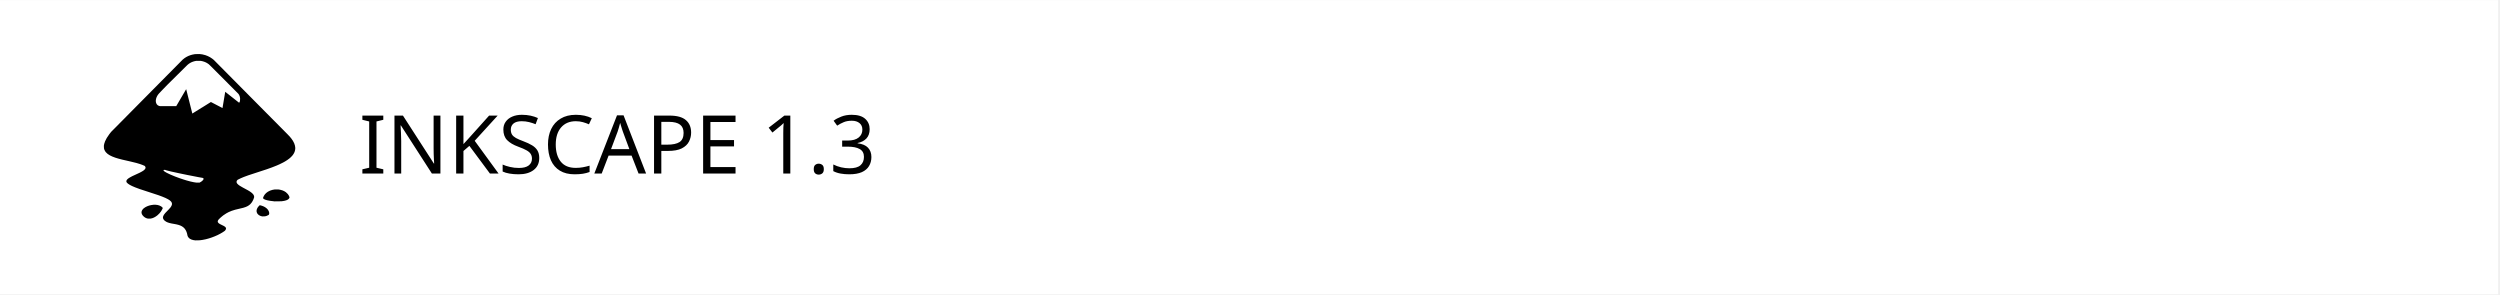
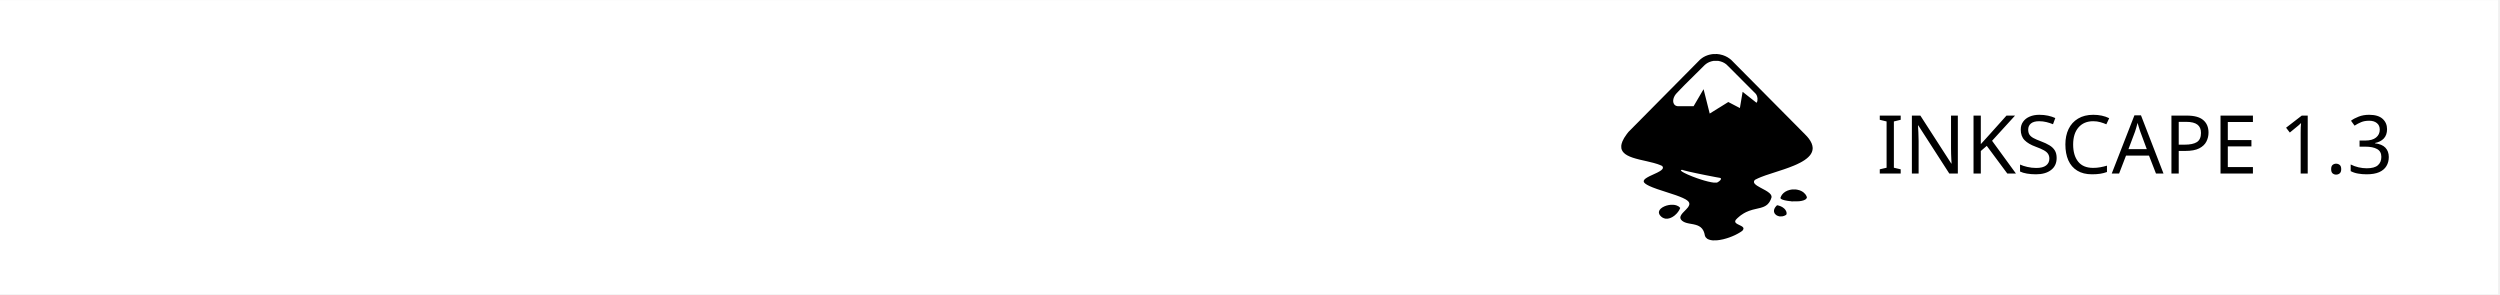
<svg xmlns="http://www.w3.org/2000/svg" width="493" height="58" id="svg2" version="1.1">
  <defs id="defs4" />
  <g id="layer1" transform="translate(0,-994.3622)">
    <rect style="fill:#ffffff;fill-opacity:1;stroke:none" id="rect2830" width="493" height="58" x="-0.367" y="994.391" />
-     <path style="fill:#000000;stroke-width:0.02" d="M 38.336,1041.737 38.135,1041.708 37.952,1041.657 37.768,1041.606 37.598,1041.524 37.428,1041.442 37.272,1041.29 37.117,1041.138 37.053,1041.008 36.99,1040.878 36.929,1040.613 36.869,1040.348 36.815,1040.194 36.762,1040.04 36.693,1039.896 36.624,1039.753 36.52,1039.598 36.415,1039.444 36.271,1039.303 36.126,1039.161 35.986,1039.069 35.847,1038.977 35.705,1038.907 35.563,1038.837 35.384,1038.774 35.204,1038.711 34.969,1038.653 34.734,1038.595 34.279,1038.512 33.824,1038.43 33.612,1038.381 33.4,1038.332 33.238,1038.279 33.076,1038.226 32.945,1038.168 32.814,1038.11 32.649,1038.002 32.484,1037.893 32.377,1037.778 32.271,1037.664 32.215,1037.547 32.159,1037.431 32.146,1037.334 32.132,1037.237 32.156,1037.121 32.179,1037.005 32.248,1036.865 32.318,1036.725 32.448,1036.553 32.579,1036.381 32.939,1036.008 33.298,1035.635 33.473,1035.435 33.647,1035.234 33.727,1035.102 33.808,1034.969 33.85,1034.856 33.893,1034.743 33.906,1034.645 33.919,1034.547 33.886,1034.419 33.853,1034.292 33.791,1034.197 33.73,1034.102 33.605,1033.988 33.48,1033.874 33.311,1033.765 33.142,1033.656 32.877,1033.523 32.611,1033.389 32.31,1033.265 32.01,1033.14 31.633,1032.999 31.256,1032.859 29.415,1032.255 27.575,1031.651 27.13,1031.486 26.685,1031.321 26.362,1031.183 26.038,1031.045 25.805,1030.925 25.573,1030.804 25.401,1030.692 25.229,1030.579 25.105,1030.457 24.981,1030.334 24.946,1030.231 24.911,1030.127 24.925,1030.053 24.939,1029.979 24.992,1029.883 25.045,1029.787 25.167,1029.675 25.289,1029.563 25.451,1029.459 25.613,1029.355 25.837,1029.234 26.061,1029.112 26.811,1028.764 27.561,1028.416 27.791,1028.292 28.02,1028.167 28.189,1028.057 28.358,1027.946 28.479,1027.829 28.599,1027.711 28.648,1027.608 28.697,1027.505 28.697,1027.429 28.697,1027.353 28.666,1027.28 28.635,1027.207 28.586,1027.143 28.537,1027.079 28.319,1026.985 28.101,1026.891 27.861,1026.803 27.622,1026.715 27.254,1026.605 26.887,1026.495 26.24,1026.337 25.593,1026.18 24.841,1026.008 24.089,1025.836 23.716,1025.738 23.344,1025.64 23.042,1025.548 22.741,1025.456 22.448,1025.345 22.155,1025.235 21.909,1025.116 21.663,1024.997 21.45,1024.86 21.236,1024.723 21.061,1024.557 20.886,1024.391 20.798,1024.27 20.71,1024.148 20.639,1024 20.568,1023.852 20.536,1023.732 20.503,1023.613 20.492,1023.363 20.482,1023.114 20.515,1022.924 20.549,1022.735 20.633,1022.485 20.716,1022.236 20.884,1021.904 21.052,1021.573 21.314,1021.186 21.576,1020.799 21.749,1020.579 21.923,1020.36 28.974,1013.238 36.026,1006.117 36.209,1005.971 36.393,1005.826 36.565,1005.715 36.738,1005.604 36.936,1005.504 37.133,1005.403 37.339,1005.324 37.545,1005.245 37.727,1005.193 37.909,1005.141 38.182,1005.089 38.455,1005.037 38.902,1005.027 39.349,1005.017 39.62,1005.051 39.891,1005.085 40.198,1005.162 40.505,1005.239 40.74,1005.33 40.976,1005.42 41.194,1005.531 41.413,1005.641 41.623,1005.779 41.832,1005.917 41.993,1006.043 42.153,1006.169 49.411,1013.49 56.67,1020.81 56.903,1021.053 57.137,1021.297 57.308,1021.507 57.479,1021.716 57.632,1021.943 57.784,1022.169 57.901,1022.399 58.019,1022.628 58.091,1022.851 58.164,1023.073 58.194,1023.273 58.224,1023.472 58.224,1023.586 58.224,1023.699 58.202,1023.853 58.181,1024.007 58.131,1024.176 58.081,1024.346 57.989,1024.527 57.897,1024.708 57.796,1024.852 57.696,1024.995 57.54,1025.163 57.385,1025.331 57.233,1025.466 57.081,1025.602 56.859,1025.766 56.636,1025.931 56.414,1026.07 56.192,1026.209 56.004,1026.313 55.817,1026.417 55.472,1026.587 55.126,1026.758 54.83,1026.888 54.533,1027.018 54.058,1027.205 53.583,1027.391 53.097,1027.565 52.612,1027.738 50.772,1028.341 48.931,1028.945 48.489,1029.109 48.047,1029.272 47.761,1029.393 47.475,1029.514 47.183,1029.656 46.89,1029.799 46.812,1029.876 46.733,1029.953 46.695,1030.036 46.657,1030.119 46.657,1030.23 46.656,1030.341 46.708,1030.444 46.76,1030.546 46.875,1030.663 46.99,1030.779 47.131,1030.883 47.273,1030.986 47.576,1031.164 47.88,1031.341 48.395,1031.62 48.911,1031.898 49.102,1032.015 49.294,1032.132 49.49,1032.278 49.685,1032.423 49.819,1032.566 49.953,1032.709 50.026,1032.854 50.099,1032.999 50.109,1033.126 50.119,1033.253 50.047,1033.467 49.974,1033.68 49.873,1033.881 49.771,1034.082 49.697,1034.196 49.624,1034.31 49.488,1034.47 49.352,1034.63 49.212,1034.742 49.073,1034.854 48.952,1034.93 48.832,1035.006 48.649,1035.091 48.466,1035.176 48.222,1035.256 47.978,1035.336 47.555,1035.437 47.131,1035.539 46.747,1035.631 46.363,1035.723 46.019,1035.832 45.675,1035.942 45.376,1036.068 45.076,1036.195 44.85,1036.317 44.624,1036.439 44.34,1036.626 44.057,1036.812 43.916,1036.924 43.774,1037.037 43.58,1037.205 43.386,1037.373 43.234,1037.53 43.081,1037.688 43.026,1037.781 42.971,1037.874 42.952,1037.958 42.932,1038.042 42.957,1038.127 42.981,1038.212 43.06,1038.301 43.138,1038.39 43.264,1038.472 43.39,1038.554 43.769,1038.742 44.148,1038.929 44.267,1039.008 44.386,1039.088 44.457,1039.168 44.528,1039.249 44.552,1039.336 44.577,1039.424 44.562,1039.489 44.548,1039.556 44.501,1039.646 44.455,1039.736 44.383,1039.819 44.31,1039.901 44.103,1040.04 43.895,1040.179 43.67,1040.31 43.444,1040.442 43.174,1040.582 42.904,1040.721 42.621,1040.845 42.338,1040.969 42.057,1041.077 41.776,1041.185 41.503,1041.276 41.23,1041.365 40.904,1041.455 40.578,1041.544 40.235,1041.612 39.891,1041.679 39.638,1041.712 39.385,1041.745 38.961,1041.755 38.536,1041.765 38.335,1041.736 Z M 39.457,1030.313 39.548,1030.266 39.669,1030.186 39.79,1030.106 39.919,1029.985 40.047,1029.864 40.097,1029.766 40.148,1029.668 40.135,1029.603 40.123,1029.538 40.088,1029.507 40.053,1029.476 40.001,1029.457 39.948,1029.438 39.536,1029.365 39.123,1029.292 38.051,1029.082 36.979,1028.873 36.16,1028.704 35.341,1028.534 34.562,1028.364 33.784,1028.194 33.316,1028.077 32.848,1027.96 32.689,1027.907 32.53,1027.854 32.411,1027.864 32.292,1027.874 32.266,1027.908 32.241,1027.942 32.251,1027.982 32.262,1028.022 32.363,1028.109 32.463,1028.196 32.672,1028.319 32.881,1028.442 33.252,1028.619 33.622,1028.795 34.082,1028.986 34.542,1029.177 34.982,1029.34 35.422,1029.503 35.834,1029.64 36.245,1029.778 36.531,1029.866 36.817,1029.954 37.191,1030.054 37.566,1030.155 37.889,1030.225 38.213,1030.295 38.476,1030.335 38.739,1030.375 H 39.052 39.366 Z M 39.815,1015.585 41.579,1014.484 H 41.591 41.602 L 42.735,1015.075 43.869,1015.665 43.875,1015.655 43.881,1015.645 44.146,1014.067 44.41,1012.49 V 1012.476 1012.462 L 45.779,1013.542 47.148,1014.623 47.195,1014.565 47.241,1014.507 47.284,1014.388 47.327,1014.268 47.337,1014.008 47.347,1013.749 47.313,1013.57 47.279,1013.39 47.22,1013.24 47.161,1013.09 47.082,1012.973 47.002,1012.855 44.296,1010.142 41.59,1007.429 41.377,1007.226 41.164,1007.023 40.982,1006.901 40.8,1006.779 40.611,1006.686 40.422,1006.592 40.213,1006.523 40.004,1006.454 39.806,1006.41 39.607,1006.366 H 39.142 38.677 L 38.472,1006.41 38.266,1006.454 38.059,1006.525 37.851,1006.596 37.688,1006.677 37.524,1006.758 37.383,1006.848 37.241,1006.939 37.099,1007.054 36.958,1007.169 34.985,1009.121 33.013,1011.074 32.557,1011.543 32.101,1012.012 31.748,1012.383 31.395,1012.754 31.302,1012.862 31.209,1012.97 31.114,1013.11 31.019,1013.25 30.942,1013.409 30.865,1013.569 30.814,1013.729 30.763,1013.888 30.74,1014.078 30.717,1014.267 30.739,1014.417 30.76,1014.567 30.783,1014.637 30.805,1014.707 30.863,1014.82 30.92,1014.934 31.022,1015.034 31.123,1015.134 31.249,1015.193 31.376,1015.252 31.483,1015.274 31.59,1015.296 H 33.172 34.753 L 35.722,1013.639 36.691,1011.983 36.705,1011.973 36.719,1011.963 37.28,1014.192 37.842,1016.422 37.883,1016.587 37.924,1016.752 37.987,1016.715 38.05,1016.678 39.814,1015.577 Z M 29.049,1037.438 28.905,1037.403 28.756,1037.333 28.607,1037.263 28.481,1037.169 28.355,1037.075 28.231,1036.941 28.108,1036.808 28.04,1036.688 27.971,1036.568 27.94,1036.449 27.909,1036.33 27.909,1036.239 27.909,1036.149 27.936,1036.049 27.963,1035.949 28.016,1035.846 28.07,1035.743 28.17,1035.624 28.271,1035.504 28.446,1035.375 28.621,1035.245 28.816,1035.145 29.011,1035.045 29.208,1034.973 29.405,1034.901 29.612,1034.851 29.82,1034.801 30.048,1034.771 30.277,1034.742 H 30.493 30.71 L 30.892,1034.764 31.074,1034.786 31.246,1034.834 31.418,1034.882 31.606,1034.975 31.794,1035.067 31.946,1035.208 32.099,1035.348 32.087,1035.405 32.076,1035.461 31.983,1035.644 31.89,1035.827 31.798,1035.968 31.706,1036.109 31.579,1036.268 31.452,1036.428 31.253,1036.619 31.054,1036.809 30.963,1036.88 30.872,1036.951 30.72,1037.051 30.568,1037.151 30.417,1037.227 30.265,1037.302 30.134,1037.351 30.002,1037.4 29.83,1037.438 29.658,1037.476 H 29.426 29.193 L 29.049,1037.441 Z M 51.611,1037.009 51.5,1036.983 51.419,1036.957 51.338,1036.931 51.197,1036.859 51.055,1036.787 50.922,1036.663 50.788,1036.538 50.726,1036.423 50.664,1036.308 50.632,1036.2 50.6,1036.091 V 1035.959 1035.828 L 50.631,1035.709 50.662,1035.59 50.722,1035.462 50.783,1035.334 50.856,1035.232 50.93,1035.131 51.037,1035.01 51.144,1034.889 51.194,1034.862 51.244,1034.835 51.392,1034.87 51.54,1034.905 51.712,1034.964 51.884,1035.023 52.046,1035.103 52.208,1035.183 52.299,1035.244 52.39,1035.304 52.518,1035.405 52.647,1035.507 52.757,1035.637 52.867,1035.766 52.957,1035.946 53.047,1036.126 53.071,1036.27 53.096,1036.415 53.071,1036.53 53.047,1036.645 53.011,1036.695 52.975,1036.745 52.784,1036.839 52.592,1036.932 52.43,1036.976 52.268,1037.018 51.995,1037.028 51.722,1037.039 Z M 53.947,1034.042 53.745,1034.025 53.492,1033.993 53.239,1033.961 52.982,1033.912 52.724,1033.863 52.517,1033.802 52.309,1033.741 52.167,1033.674 52.026,1033.607 51.961,1033.544 51.896,1033.481 51.884,1033.442 51.871,1033.403 51.906,1033.299 51.94,1033.194 52.011,1033.055 52.082,1032.915 52.161,1032.8 52.24,1032.685 52.364,1032.554 52.488,1032.423 52.661,1032.295 52.834,1032.166 53.049,1032.059 53.263,1031.951 53.49,1031.879 53.717,1031.806 53.953,1031.764 54.189,1031.722 H 54.533 54.877 L 55.039,1031.747 55.201,1031.772 55.429,1031.831 55.657,1031.89 55.839,1031.967 56.021,1032.045 56.196,1032.152 56.37,1032.259 56.567,1032.448 56.764,1032.638 56.861,1032.788 56.959,1032.937 57.025,1033.087 57.091,1033.237 57.078,1033.307 57.066,1033.377 57.03,1033.447 56.994,1033.517 56.89,1033.613 56.786,1033.709 56.62,1033.786 56.454,1033.863 56.259,1033.916 56.064,1033.969 55.794,1034.011 55.524,1034.053 54.837,1034.063 54.149,1034.073 53.947,1034.056 Z" id="path24070" />
-     <text xml:space="preserve" style="font-style:normal;font-variant:normal;font-weight:normal;font-stretch:normal;font-size:16px;font-family:'Liberation Serif';-inkscape-font-specification:'Liberation Serif';letter-spacing:0px;word-spacing:0px;fill:#000000;stroke-linecap:round;paint-order:markers fill stroke" x="70.819" y="1028.579" id="text1">
-       <tspan id="tspan1" x="70.819" y="1028.579" style="font-style:normal;font-variant:normal;font-weight:normal;font-stretch:normal;font-family:'Linux Libertine G';-inkscape-font-specification:'Linux Libertine G'">INKSCAPE 1.3</tspan>
+     <path style="fill:#000000;stroke-width:0.02" d="m 337.566,1041.737 -0.201,-0.029 -0.184,-0.051 -0.184,-0.051 -0.17,-0.082 -0.17,-0.082 -0.155,-0.152 -0.155,-0.152 -0.064,-0.13 -0.064,-0.13 -0.061,-0.265 -0.061,-0.265 -0.053,-0.154 -0.053,-0.154 -0.069,-0.144 -0.069,-0.144 -0.105,-0.154 -0.105,-0.154 -0.145,-0.141 -0.145,-0.141 -0.14,-0.092 -0.14,-0.092 -0.142,-0.07 -0.142,-0.07 -0.18,-0.063 -0.18,-0.063 -0.235,-0.058 -0.235,-0.058 -0.455,-0.083 -0.455,-0.082 -0.212,-0.049 -0.212,-0.049 -0.162,-0.053 -0.162,-0.053 -0.131,-0.058 -0.131,-0.058 -0.165,-0.108 -0.165,-0.108 -0.106,-0.115 -0.107,-0.115 -0.056,-0.116 -0.056,-0.116 -0.013,-0.097 -0.013,-0.097 0.024,-0.116 0.024,-0.116 0.069,-0.14 0.069,-0.14 0.131,-0.172 0.131,-0.172 0.36,-0.373 0.36,-0.373 0.174,-0.2 0.174,-0.2 0.08,-0.133 0.08,-0.133 0.043,-0.113 0.043,-0.113 0.013,-0.098 0.013,-0.098 -0.033,-0.128 -0.033,-0.128 -0.062,-0.095 -0.062,-0.095 -0.125,-0.114 -0.125,-0.114 -0.169,-0.109 -0.169,-0.109 -0.266,-0.133 -0.266,-0.134 -0.3,-0.125 -0.3,-0.125 -0.377,-0.141 -0.377,-0.141 -1.84,-0.604 -1.84,-0.604 -0.445,-0.165 -0.445,-0.165 -0.324,-0.138 -0.324,-0.138 -0.233,-0.12 -0.233,-0.12 -0.172,-0.113 -0.172,-0.113 -0.124,-0.122 -0.124,-0.122 -0.035,-0.104 -0.035,-0.104 0.014,-0.074 0.014,-0.074 0.053,-0.096 0.053,-0.096 0.122,-0.112 0.122,-0.112 0.162,-0.104 0.162,-0.104 0.224,-0.122 0.224,-0.122 0.75,-0.348 0.75,-0.348 0.229,-0.124 0.229,-0.124 0.169,-0.111 0.169,-0.111 0.121,-0.117 0.121,-0.117 0.049,-0.103 0.049,-0.103 2e-4,-0.076 2e-4,-0.076 -0.031,-0.073 -0.031,-0.073 -0.049,-0.064 -0.049,-0.064 -0.218,-0.094 -0.218,-0.094 -0.239,-0.088 -0.239,-0.088 -0.367,-0.11 -0.367,-0.11 -0.647,-0.158 -0.647,-0.158 -0.752,-0.172 -0.752,-0.172 -0.372,-0.098 -0.372,-0.098 -0.301,-0.092 -0.301,-0.092 -0.293,-0.111 -0.293,-0.111 -0.246,-0.119 -0.246,-0.119 -0.213,-0.137 -0.213,-0.137 -0.175,-0.166 -0.175,-0.166 -0.088,-0.121 -0.088,-0.122 -0.071,-0.148 -0.071,-0.148 -0.033,-0.12 -0.033,-0.12 -0.01,-0.249 -0.01,-0.249 0.033,-0.19 0.033,-0.19 0.084,-0.25 0.084,-0.249 0.168,-0.332 0.168,-0.332 0.262,-0.387 0.262,-0.387 0.174,-0.22 0.174,-0.219 7.052,-7.121 7.052,-7.121 0.184,-0.146 0.184,-0.146 0.172,-0.111 0.172,-0.111 0.198,-0.1 0.198,-0.1 0.206,-0.079 0.206,-0.079 0.182,-0.052 0.182,-0.052 0.273,-0.052 0.273,-0.052 0.447,-0.01 0.447,-0.01 0.271,0.034 0.271,0.034 0.307,0.077 0.307,0.077 0.235,0.091 0.235,0.09 0.219,0.111 0.219,0.111 0.21,0.138 0.21,0.138 0.16,0.126 0.16,0.126 7.258,7.32 7.258,7.32 0.234,0.243 0.234,0.244 0.171,0.21 0.171,0.209 0.152,0.227 0.152,0.227 0.117,0.229 0.117,0.229 0.072,0.223 0.072,0.223 0.03,0.2 0.03,0.2 2.1e-4,0.113 2e-4,0.113 -0.022,0.154 -0.022,0.154 -0.05,0.17 -0.05,0.17 -0.092,0.181 -0.092,0.181 -0.101,0.144 -0.101,0.144 -0.156,0.168 -0.156,0.168 -0.152,0.135 -0.152,0.135 -0.222,0.165 -0.222,0.165 -0.222,0.139 -0.222,0.139 -0.187,0.104 -0.187,0.104 -0.345,0.171 -0.345,0.171 -0.297,0.13 -0.297,0.13 -0.475,0.186 -0.475,0.186 -0.485,0.174 -0.485,0.173 -1.84,0.603 -1.84,0.604 -0.442,0.164 -0.442,0.164 -0.286,0.121 -0.286,0.121 -0.292,0.143 -0.292,0.143 -0.079,0.077 -0.079,0.077 -0.038,0.083 -0.038,0.083 -3.4e-4,0.111 -3.4e-4,0.111 0.052,0.103 0.052,0.103 0.115,0.116 0.115,0.116 0.142,0.104 0.142,0.104 0.303,0.177 0.303,0.177 0.516,0.279 0.516,0.279 0.191,0.117 0.191,0.117 0.196,0.145 0.196,0.145 0.134,0.143 0.134,0.143 0.073,0.145 0.073,0.145 0.01,0.127 0.01,0.127 -0.072,0.214 -0.072,0.214 -0.102,0.201 -0.102,0.201 -0.073,0.114 -0.073,0.114 -0.136,0.16 -0.136,0.16 -0.139,0.112 -0.139,0.112 -0.12,0.076 -0.12,0.076 -0.183,0.085 -0.183,0.085 -0.244,0.08 -0.244,0.08 -0.423,0.101 -0.423,0.101 -0.384,0.092 -0.384,0.092 -0.344,0.11 -0.344,0.11 -0.3,0.127 -0.3,0.127 -0.226,0.122 -0.226,0.122 -0.283,0.186 -0.283,0.186 -0.141,0.112 -0.141,0.113 -0.194,0.168 -0.194,0.168 -0.152,0.157 -0.152,0.157 -0.055,0.093 -0.055,0.093 -0.019,0.084 -0.019,0.084 0.024,0.085 0.024,0.085 0.079,0.089 0.079,0.089 0.126,0.082 0.126,0.082 0.379,0.188 0.379,0.188 0.119,0.079 0.119,0.079 0.071,0.081 0.071,0.081 0.025,0.087 0.025,0.087 -0.015,0.066 -0.015,0.067 -0.046,0.089 -0.046,0.09 -0.072,0.083 -0.072,0.083 -0.208,0.139 -0.208,0.139 -0.225,0.131 -0.225,0.131 -0.27,0.14 -0.27,0.14 -0.283,0.124 -0.283,0.124 -0.281,0.108 -0.281,0.108 -0.273,0.091 -0.273,0.089 -0.326,0.09 -0.326,0.089 -0.344,0.068 -0.344,0.067 -0.253,0.033 -0.253,0.033 -0.425,0.01 -0.425,0.01 -0.201,-0.029 z m 1.121,-11.424 0.091,-0.047 0.121,-0.08 0.121,-0.08 0.129,-0.121 0.129,-0.121 0.05,-0.098 0.05,-0.098 -0.012,-0.065 -0.012,-0.065 -0.035,-0.031 -0.035,-0.031 -0.052,-0.019 -0.052,-0.019 -0.413,-0.073 -0.413,-0.073 -1.072,-0.209 -1.072,-0.209 -0.819,-0.169 -0.819,-0.169 -0.779,-0.17 -0.779,-0.17 -0.468,-0.117 -0.468,-0.117 -0.159,-0.053 -0.159,-0.053 -0.119,0.01 -0.119,0.01 -0.025,0.034 -0.025,0.034 0.011,0.04 0.011,0.04 0.101,0.087 0.101,0.087 0.209,0.123 0.209,0.123 0.37,0.177 0.37,0.177 0.46,0.191 0.46,0.191 0.44,0.163 0.44,0.163 0.412,0.137 0.412,0.137 0.286,0.088 0.286,0.088 0.374,0.1 0.374,0.1 0.324,0.07 0.324,0.07 0.263,0.04 0.263,0.04 h 0.313 0.313 z m 0.359,-14.727 1.764,-1.101 h 0.011 0.011 l 1.133,0.591 1.133,0.591 0.006,-0.01 0.006,-0.01 0.265,-1.578 0.265,-1.578 v -0.014 -0.014 l 1.369,1.081 1.369,1.081 0.047,-0.058 0.047,-0.058 0.043,-0.12 0.043,-0.12 0.01,-0.259 0.01,-0.26 -0.034,-0.179 -0.034,-0.179 -0.059,-0.15 -0.059,-0.15 -0.08,-0.118 -0.08,-0.118 -2.706,-2.713 -2.706,-2.713 -0.213,-0.203 -0.213,-0.203 -0.182,-0.122 -0.182,-0.122 -0.189,-0.093 -0.189,-0.094 -0.209,-0.069 -0.209,-0.069 -0.198,-0.044 -0.198,-0.044 h -0.465 -0.465 l -0.205,0.044 -0.205,0.044 -0.208,0.071 -0.208,0.071 -0.164,0.081 -0.164,0.081 -0.142,0.09 -0.142,0.091 -0.142,0.115 -0.142,0.115 -1.972,1.953 -1.973,1.953 -0.456,0.469 -0.456,0.469 -0.353,0.371 -0.353,0.371 -0.093,0.108 -0.093,0.108 -0.095,0.14 -0.095,0.14 -0.077,0.16 -0.077,0.16 -0.051,0.16 -0.051,0.16 -0.023,0.19 -0.023,0.19 0.021,0.15 0.021,0.15 0.023,0.07 0.023,0.07 0.058,0.113 0.058,0.114 0.101,0.1 0.101,0.1 0.127,0.059 0.127,0.059 0.107,0.022 0.107,0.022 h 1.582 1.582 l 0.969,-1.657 0.969,-1.657 0.014,-0.01 0.014,-0.01 0.561,2.229 0.561,2.23 0.041,0.165 0.041,0.165 0.063,-0.037 0.063,-0.037 1.764,-1.101 z m -10.766,21.852 -0.144,-0.035 -0.149,-0.07 -0.149,-0.07 -0.126,-0.094 -0.126,-0.094 -0.124,-0.133 -0.124,-0.133 -0.068,-0.12 -0.068,-0.12 -0.031,-0.119 -0.031,-0.119 2.4e-4,-0.091 2.4e-4,-0.09 0.027,-0.1 0.027,-0.1 0.053,-0.103 0.053,-0.103 0.101,-0.119 0.101,-0.119 0.175,-0.13 0.175,-0.13 0.195,-0.1 0.195,-0.1 0.197,-0.072 0.197,-0.072 0.207,-0.05 0.207,-0.05 0.229,-0.03 0.229,-0.029 h 0.216 0.216 l 0.182,0.022 0.182,0.022 0.172,0.048 0.172,0.048 0.188,0.093 0.188,0.092 0.152,0.141 0.152,0.141 -0.011,0.057 -0.011,0.056 -0.093,0.183 -0.093,0.183 -0.092,0.141 -0.092,0.141 -0.127,0.16 -0.127,0.16 -0.199,0.191 -0.199,0.191 -0.091,0.071 -0.091,0.071 -0.152,0.1 -0.152,0.1 -0.152,0.076 -0.152,0.075 -0.131,0.049 -0.131,0.049 -0.172,0.038 -0.172,0.038 h -0.233 -0.233 l -0.144,-0.035 z m 22.562,-0.428 -0.111,-0.026 -0.081,-0.026 -0.081,-0.026 -0.141,-0.072 -0.141,-0.072 -0.134,-0.124 -0.134,-0.124 -0.062,-0.115 -0.062,-0.115 -0.032,-0.108 -0.032,-0.108 v -0.132 -0.132 l 0.031,-0.119 0.031,-0.119 0.06,-0.128 0.06,-0.128 0.073,-0.102 0.073,-0.102 0.107,-0.121 0.107,-0.121 0.05,-0.027 0.05,-0.027 0.148,0.035 0.148,0.035 0.172,0.059 0.172,0.059 0.162,0.08 0.162,0.08 0.091,0.061 0.091,0.06 0.129,0.102 0.129,0.102 0.11,0.13 0.11,0.13 0.09,0.179 0.09,0.18 0.024,0.145 0.024,0.145 -0.024,0.115 -0.024,0.115 -0.036,0.05 -0.036,0.05 -0.192,0.094 -0.192,0.094 -0.162,0.043 -0.162,0.043 -0.273,0.01 -0.273,0.01 z m 2.336,-2.967 -0.202,-0.017 -0.253,-0.032 -0.253,-0.032 -0.257,-0.049 -0.257,-0.049 -0.208,-0.061 -0.208,-0.061 -0.142,-0.067 -0.142,-0.067 -0.065,-0.063 -0.065,-0.063 -0.013,-0.039 -0.013,-0.039 0.035,-0.104 0.035,-0.104 0.071,-0.14 0.071,-0.14 0.079,-0.115 0.079,-0.115 0.124,-0.131 0.124,-0.131 0.173,-0.129 0.173,-0.129 0.214,-0.108 0.214,-0.107 0.227,-0.072 0.227,-0.073 0.236,-0.042 0.236,-0.042 h 0.344 0.344 l 0.162,0.025 0.162,0.025 0.228,0.059 0.228,0.059 0.182,0.077 0.182,0.078 0.175,0.107 0.175,0.107 0.197,0.19 0.197,0.19 0.098,0.15 0.097,0.15 0.066,0.15 0.066,0.15 -0.013,0.07 -0.013,0.07 -0.036,0.07 -0.036,0.07 -0.104,0.096 -0.104,0.096 -0.166,0.077 -0.166,0.077 -0.195,0.053 -0.195,0.053 -0.27,0.042 -0.27,0.042 -0.688,0.01 -0.688,0.01 -0.202,-0.017 z" id="path24070" />
+     <text xml:space="preserve" style="font-style:normal;font-variant:normal;font-weight:normal;font-stretch:normal;font-size:16px;font-family:'Liberation Serif';-inkscape-font-specification:'Liberation Serif';letter-spacing:0px;word-spacing:0px;fill:#000000;stroke-linecap:round;paint-order:markers fill stroke" x="370.049" y="1028.579" id="text1">
+       <tspan id="tspan1" x="370.049" y="1028.579" style="font-style:normal;font-variant:normal;font-weight:normal;font-stretch:normal;font-family:'Linux Libertine G';-inkscape-font-specification:'Linux Libertine G'">INKSCAPE 1.3</tspan>
    </text>
  </g>
</svg>
